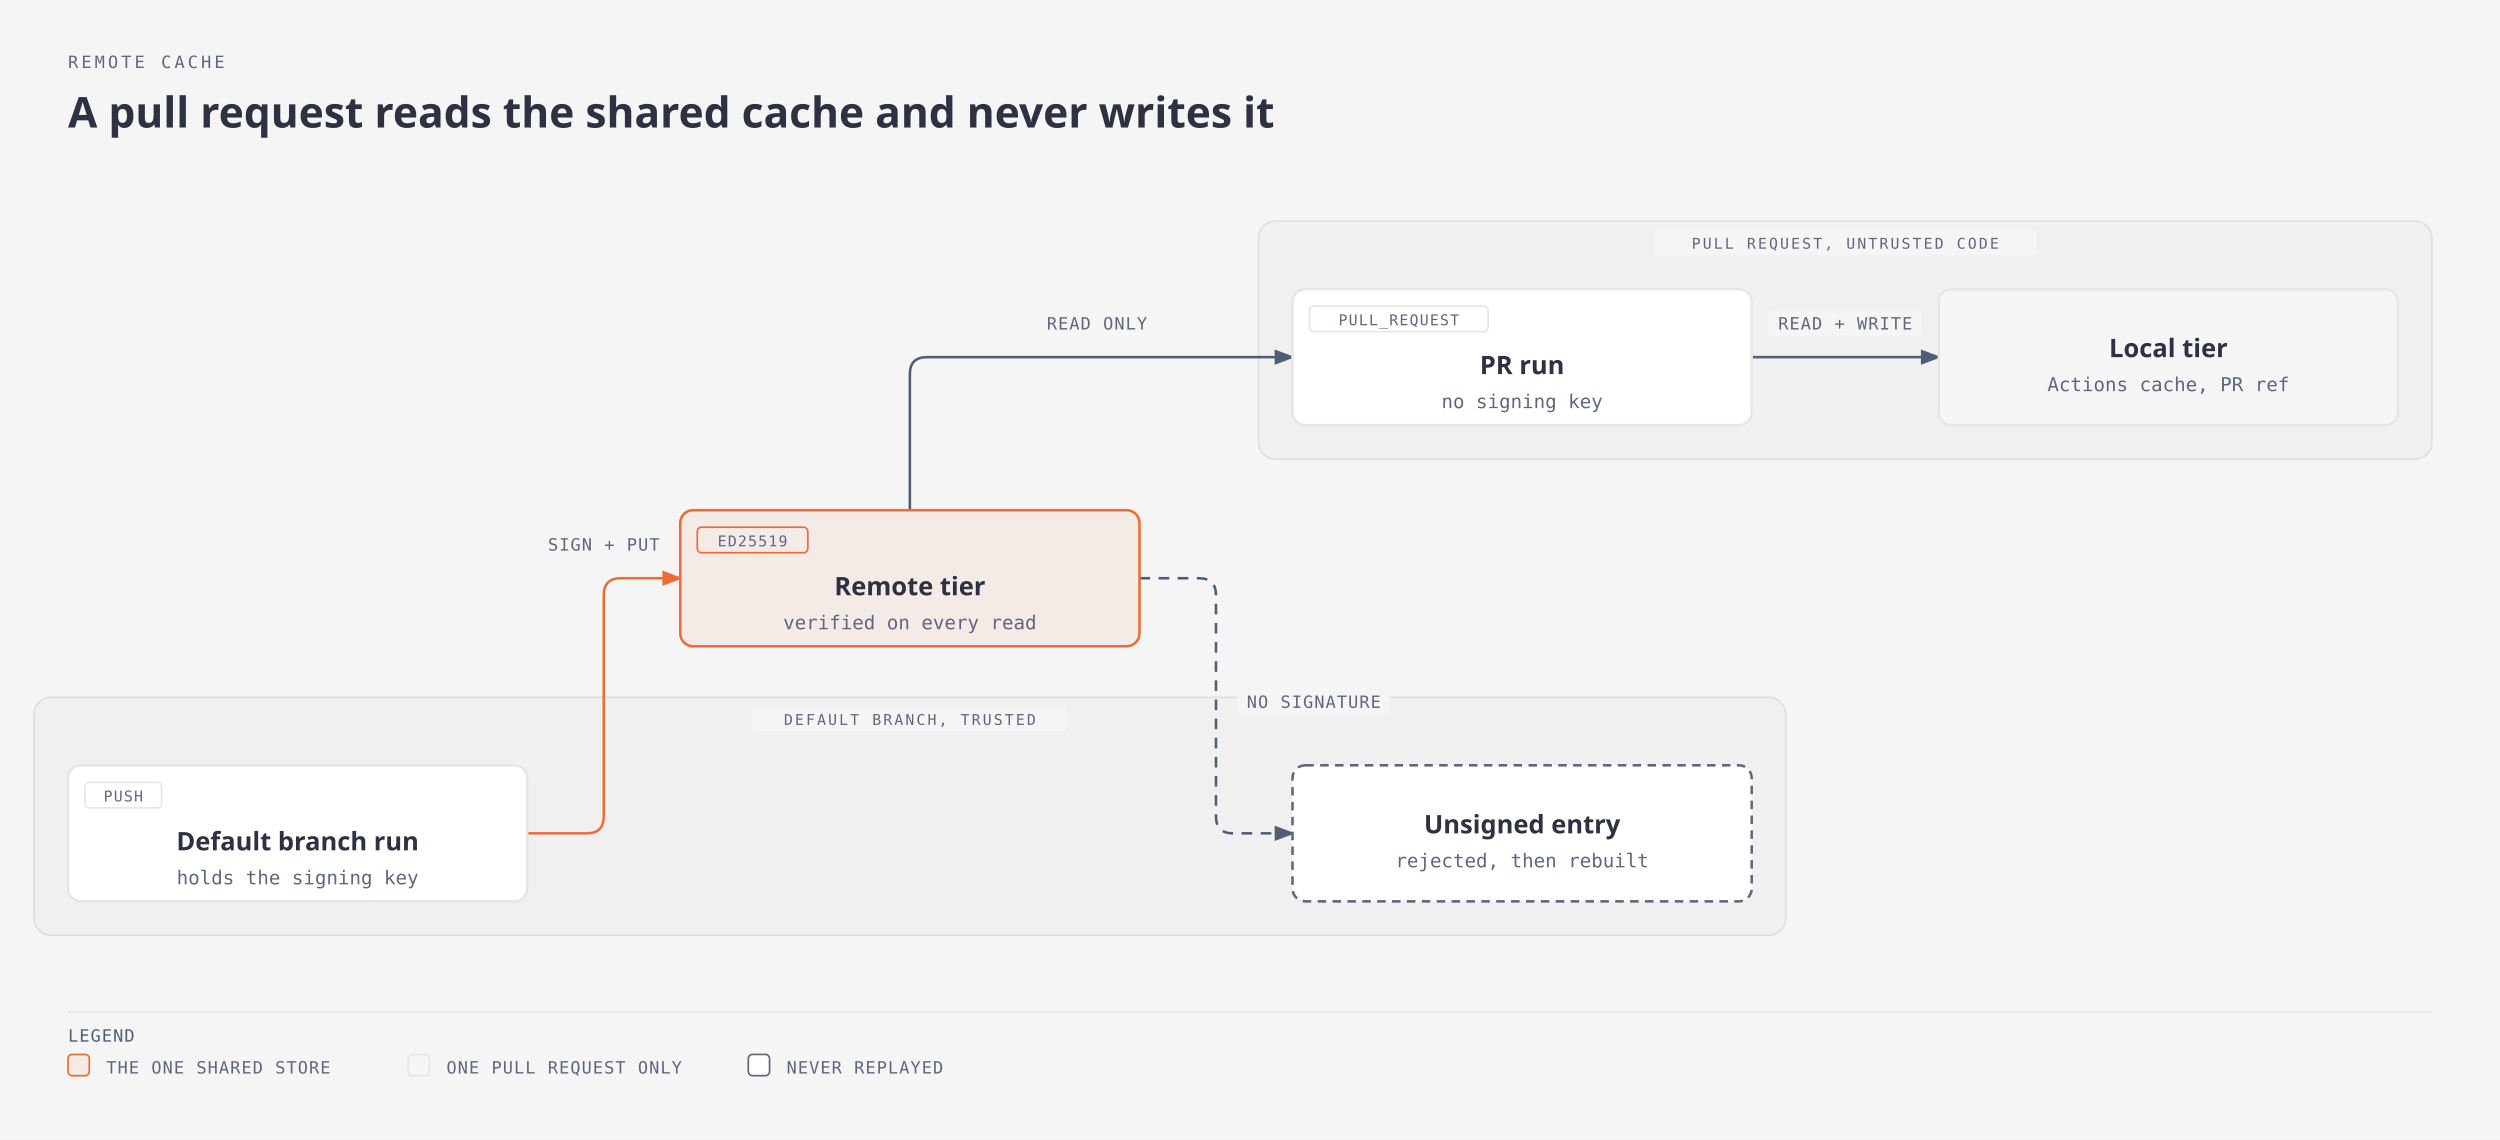
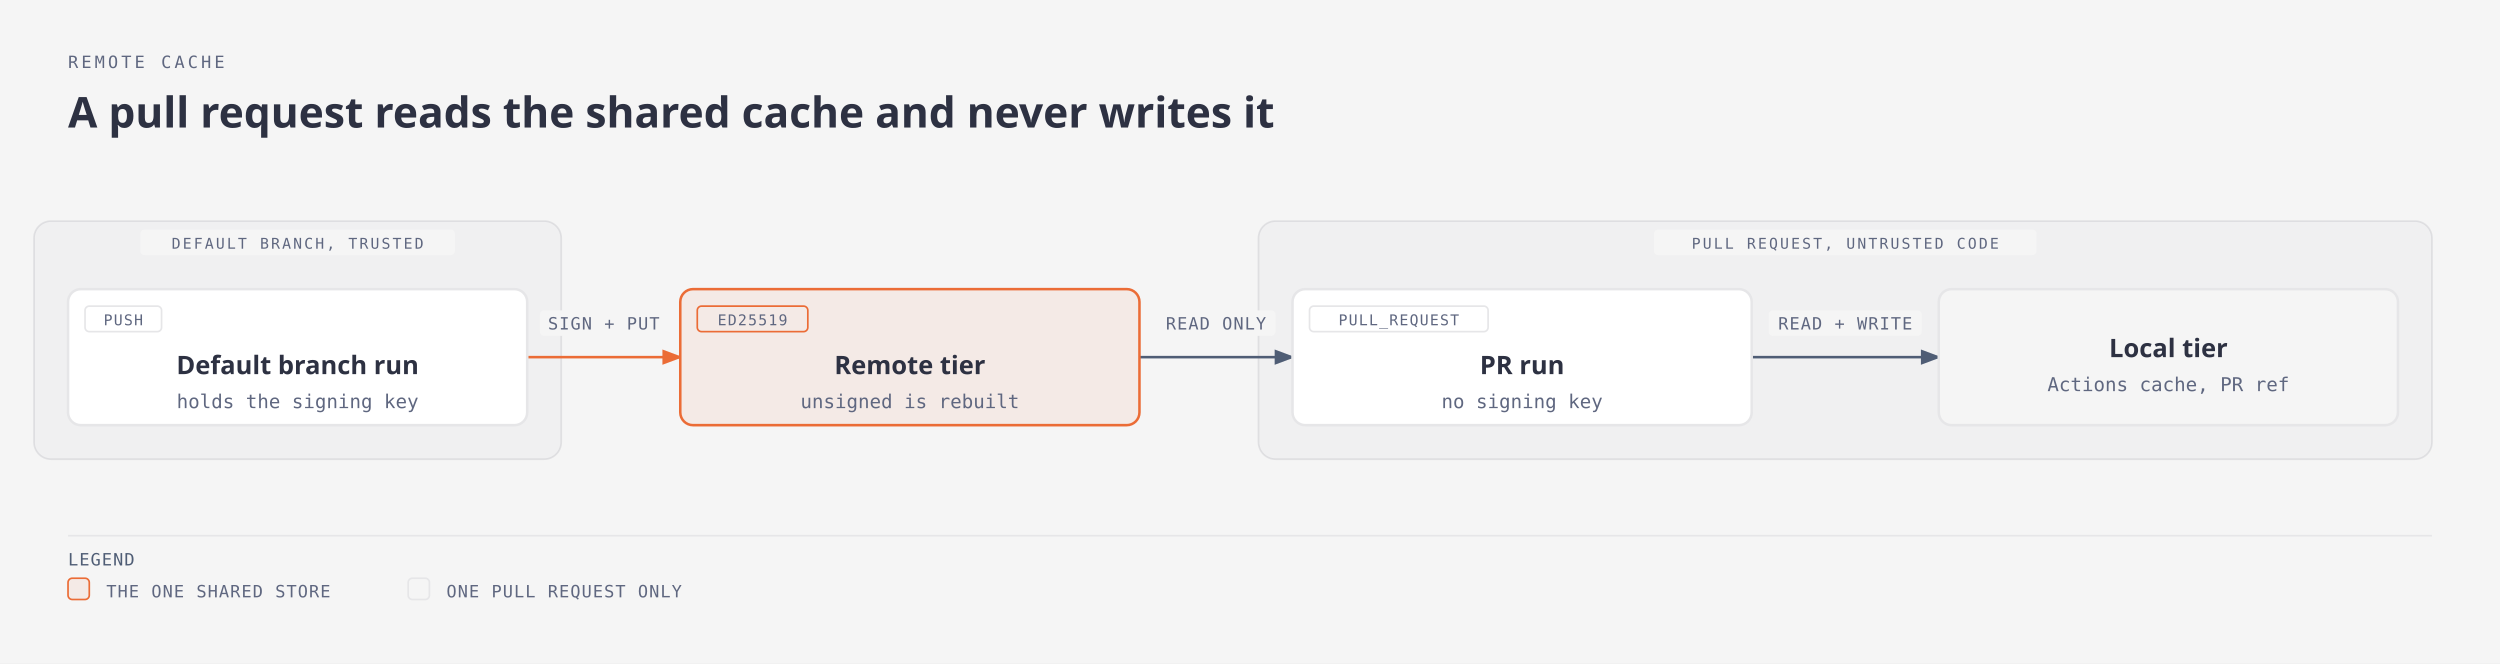
- <svg xmlns="http://www.w3.org/2000/svg" viewBox="0 0 1176 536" width="1176" height="536" role="img" aria-labelledby="cache-trust-title cache-trust-desc" class="magus-diagram">
+ <svg xmlns="http://www.w3.org/2000/svg" viewBox="0 0 1176 312" width="1176" height="312" role="img" aria-labelledby="cache-trust-title cache-trust-desc" class="magus-diagram">
  <defs>
    <marker id="cache-trust-arrow-default" markerWidth="8" markerHeight="6" refX="7" refY="3" orient="auto">
      <polygon points="0 0, 8 3, 0 6" fill="#4f5d75" />
    </marker>
    <marker id="cache-trust-arrow-accent" markerWidth="8" markerHeight="6" refX="7" refY="3" orient="auto">
      <polygon points="0 0, 8 3, 0 6" fill="#eb6c36" />
    </marker>
    <marker id="cache-trust-arrow-link" markerWidth="8" markerHeight="6" refX="7" refY="3" orient="auto">
      <polygon points="0 0, 8 3, 0 6" fill="#2e5aa8" />
    </marker>
  </defs>
  <rect width="100%" height="100%" fill="#f5f5f5" />
  <text x="32" y="32" fill="#5f6780" font-family="monospace" font-size="8" style="font-variant-ligatures:none" letter-spacing="0.18em">REMOTE CACHE</text>
  <text x="32" y="60" fill="#2d3142" font-family="sans-serif" font-size="20" font-weight="600">A pull request reads the shared cache and never writes it</text>
  <g transform="translate(0,40)">
    <rect x="592" y="64" width="552" height="112" rx="8" fill="#2d3142" stroke="#2d3142" fill-opacity="0.02" stroke-opacity="0.1" stroke-width="0.8" />
    <rect x="778" y="68" width="180" height="12" rx="2" fill="#f5f5f5" />
    <text x="868" y="77" fill="#5f6780" font-family="monospace" font-size="7" style="font-variant-ligatures:none" text-anchor="middle" letter-spacing="0.14em">PULL REQUEST, UNTRUSTED CODE</text>
-     <rect x="16" y="288" width="824" height="112" rx="8" fill="#2d3142" stroke="#2d3142" fill-opacity="0.02" stroke-opacity="0.1" stroke-width="0.8" />
-     <rect x="354" y="292" width="148" height="12" rx="2" fill="#f5f5f5" />
-     <text x="428" y="301" fill="#5f6780" font-family="monospace" font-size="7" style="font-variant-ligatures:none" text-anchor="middle" letter-spacing="0.14em">DEFAULT BRANCH, TRUSTED</text>
+     <rect x="16" y="64" width="248" height="112" rx="8" fill="#2d3142" stroke="#2d3142" fill-opacity="0.02" stroke-opacity="0.1" stroke-width="0.8" />
+     <rect x="66" y="68" width="148" height="12" rx="2" fill="#f5f5f5" />
+     <text x="140" y="77" fill="#5f6780" font-family="monospace" font-size="7" style="font-variant-ligatures:none" text-anchor="middle" letter-spacing="0.14em">DEFAULT BRANCH, TRUSTED</text>
    <path data-edge="external:PR run-&gt;external:Local tier" id="cache-trust-edge-external_3aPR_20run-external_3aLocal_20tier" d="M 824 128 L 912 128" fill="none" stroke="#4f5d75" stroke-width="1.2" marker-end="url(#cache-trust-arrow-default)" />
-     <path data-edge="internal/cache-&gt;external:PR run" id="cache-trust-edge-internal_2fcache-external_3aPR_20run" d="M 428 200 L 428 136 Q 428 128 436 128 L 608 128" fill="none" stroke="#4f5d75" stroke-width="1.2" marker-end="url(#cache-trust-arrow-default)" />
-     <path data-edge="internal/cache-&gt;external:Unsigned entry" id="cache-trust-edge-internal_2fcache-external_3aUnsigned_20entry" d="M 536 232 L 564 232 Q 572 232 572 240 L 572 344 Q 572 352 580 352 L 608 352" fill="none" stroke="#4f5d75" stroke-width="1.2" stroke-dasharray="5,4" marker-end="url(#cache-trust-arrow-default)" />
-     <path data-edge="external:Default branch run-&gt;internal/cache" id="cache-trust-edge-external_3aDefault_20branch_20run-internal_2fcache" d="M 248 352 L 276 352 Q 284 352 284 344 L 284 240 Q 284 232 292 232 L 320 232" fill="none" stroke="#eb6c36" stroke-width="1.2" marker-end="url(#cache-trust-arrow-accent)" />
+     <path data-edge="internal/cache-&gt;external:PR run" id="cache-trust-edge-internal_2fcache-external_3aPR_20run" d="M 536 128 L 608 128" fill="none" stroke="#4f5d75" stroke-width="1.2" marker-end="url(#cache-trust-arrow-default)" />
+     <path data-edge="external:Default branch run-&gt;internal/cache" id="cache-trust-edge-external_3aDefault_20branch_20run-internal_2fcache" d="M 248 128 L 320 128" fill="none" stroke="#eb6c36" stroke-width="1.2" marker-end="url(#cache-trust-arrow-accent)" />
    <rect x="832" y="106" width="72" height="12" rx="2" fill="#f5f5f5" />
    <text x="868" y="115" fill="#5f6780" font-family="monospace" font-size="8" style="font-variant-ligatures:none" text-anchor="middle" letter-spacing="0.06em">READ + WRITE</text>
-     <rect x="488" y="106" width="56" height="12" rx="2" fill="#f5f5f5" />
-     <text x="516" y="115" fill="#5f6780" font-family="monospace" font-size="8" style="font-variant-ligatures:none" text-anchor="middle" letter-spacing="0.06em">READ ONLY</text>
-     <rect x="582" y="284" width="72" height="12" rx="2" fill="#f5f5f5" />
-     <text x="618" y="293" fill="#5f6780" font-family="monospace" font-size="8" style="font-variant-ligatures:none" text-anchor="middle" letter-spacing="0.06em">NO SIGNATURE</text>
-     <rect x="254" y="210" width="60" height="12" rx="2" fill="#f5f5f5" />
-     <text x="284" y="219" fill="#5f6780" font-family="monospace" font-size="8" style="font-variant-ligatures:none" text-anchor="middle" letter-spacing="0.06em">SIGN + PUT</text>
+     <rect x="544" y="106" width="56" height="12" rx="2" fill="#f5f5f5" />
+     <text x="572" y="115" fill="#5f6780" font-family="monospace" font-size="8" style="font-variant-ligatures:none" text-anchor="middle" letter-spacing="0.06em">READ ONLY</text>
+     <rect x="254" y="106" width="60" height="12" rx="2" fill="#f5f5f5" />
+     <text x="284" y="115" fill="#5f6780" font-family="monospace" font-size="8" style="font-variant-ligatures:none" text-anchor="middle" letter-spacing="0.06em">SIGN + PUT</text>
    <g data-node="external:PR run">
      <rect x="608" y="96" width="216" height="64" rx="6" fill="#f5f5f5" />
      <rect x="608" y="96" width="216" height="64" rx="6" fill="#ffffff" stroke="#e6e6e8" stroke-width="1.2" />
      <rect x="616" y="104" width="84" height="12" rx="2" fill="none" stroke="#e6e6e8" stroke-width="0.8" />
      <text x="658" y="113" fill="#5f6780" font-family="monospace" font-size="7" style="font-variant-ligatures:none" text-anchor="middle" letter-spacing="0.08em">PULL_REQUEST</text>
      <text x="716" y="136" fill="#2d3142" font-family="sans-serif" font-size="12" font-weight="600" text-anchor="middle">PR run</text>
      <text x="716" y="152" fill="#5f6780" font-family="monospace" font-size="9" style="font-variant-ligatures:none" text-anchor="middle">no signing key</text>
    </g>
    <g data-node="external:Local tier">
      <rect x="912" y="96" width="216" height="64" rx="6" fill="#f5f5f5" />
      <rect x="912" y="96" width="216" height="64" rx="6" fill="#f5f5f5" stroke="#e6e6e8" stroke-width="1.2" />
      <text x="1020" y="128" fill="#2d3142" font-family="sans-serif" font-size="12" font-weight="600" text-anchor="middle">Local tier</text>
      <text x="1020" y="144" fill="#5f6780" font-family="monospace" font-size="9" style="font-variant-ligatures:none" text-anchor="middle">Actions cache, PR ref</text>
    </g>
    <g data-node="internal/cache" data-anchor="internal/cache">
-       <rect x="320" y="200" width="216" height="64" rx="6" fill="#f5f5f5" />
-       <rect x="320" y="200" width="216" height="64" rx="6" fill="#f4eae6" stroke="#eb6c36" stroke-width="1.2" />
-       <rect x="328" y="208" width="52" height="12" rx="2" fill="none" stroke="#eb6c36" stroke-width="0.8" />
-       <text x="354" y="217" fill="#5f6780" font-family="monospace" font-size="7" style="font-variant-ligatures:none" text-anchor="middle" letter-spacing="0.08em">ED25519</text>
-       <text x="428" y="240" fill="#2d3142" font-family="sans-serif" font-size="12" font-weight="600" text-anchor="middle">Remote tier</text>
-       <text x="428" y="256" fill="#5f6780" font-family="monospace" font-size="9" style="font-variant-ligatures:none" text-anchor="middle">verified on every read</text>
+       <rect x="320" y="96" width="216" height="64" rx="6" fill="#f5f5f5" />
+       <rect x="320" y="96" width="216" height="64" rx="6" fill="#f4eae6" stroke="#eb6c36" stroke-width="1.2" />
+       <rect x="328" y="104" width="52" height="12" rx="2" fill="none" stroke="#eb6c36" stroke-width="0.8" />
+       <text x="354" y="113" fill="#5f6780" font-family="monospace" font-size="7" style="font-variant-ligatures:none" text-anchor="middle" letter-spacing="0.08em">ED25519</text>
+       <text x="428" y="136" fill="#2d3142" font-family="sans-serif" font-size="12" font-weight="600" text-anchor="middle">Remote tier</text>
+       <text x="428" y="152" fill="#5f6780" font-family="monospace" font-size="9" style="font-variant-ligatures:none" text-anchor="middle">unsigned is rebuilt</text>
    </g>
    <g data-node="external:Default branch run">
-       <rect x="32" y="320" width="216" height="64" rx="6" fill="#f5f5f5" />
-       <rect x="32" y="320" width="216" height="64" rx="6" fill="#ffffff" stroke="#e6e6e8" stroke-width="1.2" />
-       <rect x="40" y="328" width="36" height="12" rx="2" fill="none" stroke="#e6e6e8" stroke-width="0.8" />
-       <text x="58" y="337" fill="#5f6780" font-family="monospace" font-size="7" style="font-variant-ligatures:none" text-anchor="middle" letter-spacing="0.08em">PUSH</text>
-       <text x="140" y="360" fill="#2d3142" font-family="sans-serif" font-size="12" font-weight="600" text-anchor="middle">Default branch run</text>
-       <text x="140" y="376" fill="#5f6780" font-family="monospace" font-size="9" style="font-variant-ligatures:none" text-anchor="middle">holds the signing key</text>
+       <rect x="32" y="96" width="216" height="64" rx="6" fill="#f5f5f5" />
+       <rect x="32" y="96" width="216" height="64" rx="6" fill="#ffffff" stroke="#e6e6e8" stroke-width="1.2" />
+       <rect x="40" y="104" width="36" height="12" rx="2" fill="none" stroke="#e6e6e8" stroke-width="0.8" />
+       <text x="58" y="113" fill="#5f6780" font-family="monospace" font-size="7" style="font-variant-ligatures:none" text-anchor="middle" letter-spacing="0.08em">PUSH</text>
+       <text x="140" y="136" fill="#2d3142" font-family="sans-serif" font-size="12" font-weight="600" text-anchor="middle">Default branch run</text>
+       <text x="140" y="152" fill="#5f6780" font-family="monospace" font-size="9" style="font-variant-ligatures:none" text-anchor="middle">holds the signing key</text>
    </g>
-     <g data-node="external:Unsigned entry">
-       <rect x="608" y="320" width="216" height="64" rx="6" fill="#f5f5f5" />
-       <rect x="608" y="320" width="216" height="64" rx="6" fill="#ffffff" stroke="#5f6780" stroke-width="1.2" stroke-dasharray="4,3" />
-       <text x="716" y="352" fill="#2d3142" font-family="sans-serif" font-size="12" font-weight="600" text-anchor="middle">Unsigned entry</text>
-       <text x="716" y="368" fill="#5f6780" font-family="monospace" font-size="9" style="font-variant-ligatures:none" text-anchor="middle">rejected, then rebuilt</text>
-     </g>
-     <line x1="32" y1="436" x2="1144" y2="436" stroke="#e6e6e8" stroke-width="0.8" />
-     <text x="32" y="450" fill="#4f5d75" font-family="monospace" font-size="8" style="font-variant-ligatures:none" letter-spacing="0.06em">LEGEND</text>
-     <rect x="32" y="456" width="10" height="10" rx="2" fill="#f4eae6" stroke="#eb6c36" stroke-width="0.8" />
-     <text x="50" y="465" fill="#5f6780" font-family="monospace" font-size="8" style="font-variant-ligatures:none" letter-spacing="0.06em">THE ONE SHARED STORE</text>
-     <rect x="192" y="456" width="10" height="10" rx="2" fill="#f5f5f5" stroke="#e6e6e8" stroke-width="0.8" />
-     <text x="210" y="465" fill="#5f6780" font-family="monospace" font-size="8" style="font-variant-ligatures:none" letter-spacing="0.06em">ONE PULL REQUEST ONLY</text>
-     <rect x="352" y="456" width="10" height="10" rx="2" fill="#ffffff" stroke="#5f6780" stroke-width="0.8" />
-     <text x="370" y="465" fill="#5f6780" font-family="monospace" font-size="8" style="font-variant-ligatures:none" letter-spacing="0.06em">NEVER REPLAYED</text>
+     <line x1="32" y1="212" x2="1144" y2="212" stroke="#e6e6e8" stroke-width="0.8" />
+     <text x="32" y="226" fill="#4f5d75" font-family="monospace" font-size="8" style="font-variant-ligatures:none" letter-spacing="0.06em">LEGEND</text>
+     <rect x="32" y="232" width="10" height="10" rx="2" fill="#f4eae6" stroke="#eb6c36" stroke-width="0.8" />
+     <text x="50" y="241" fill="#5f6780" font-family="monospace" font-size="8" style="font-variant-ligatures:none" letter-spacing="0.06em">THE ONE SHARED STORE</text>
+     <rect x="192" y="232" width="10" height="10" rx="2" fill="#f5f5f5" stroke="#e6e6e8" stroke-width="0.8" />
+     <text x="210" y="241" fill="#5f6780" font-family="monospace" font-size="8" style="font-variant-ligatures:none" letter-spacing="0.06em">ONE PULL REQUEST ONLY</text>
  </g>
</svg>
